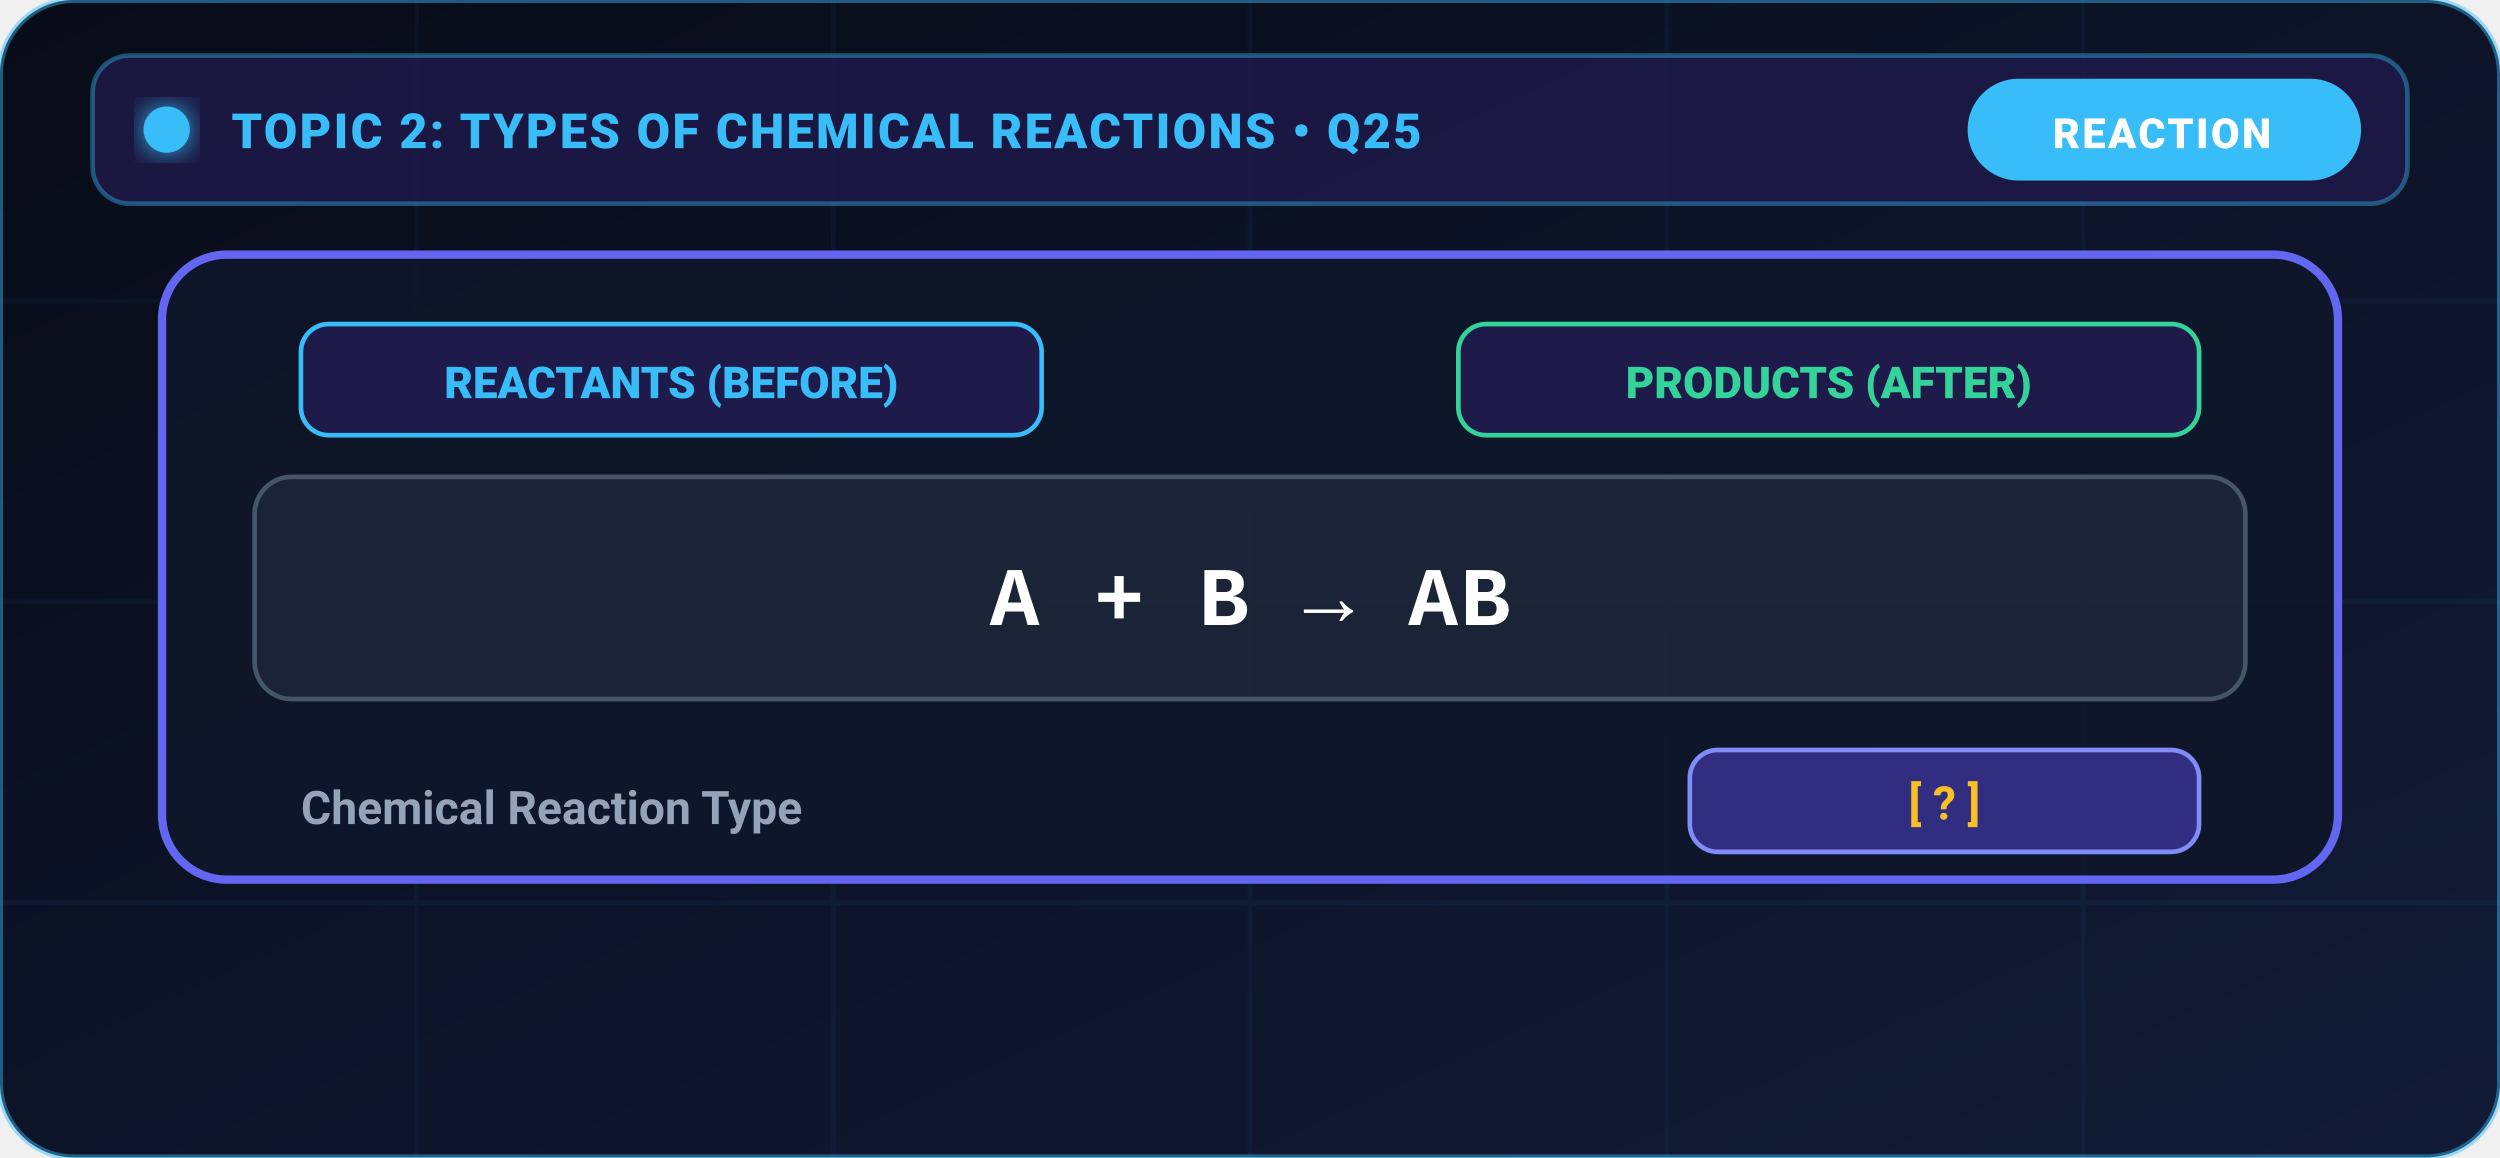
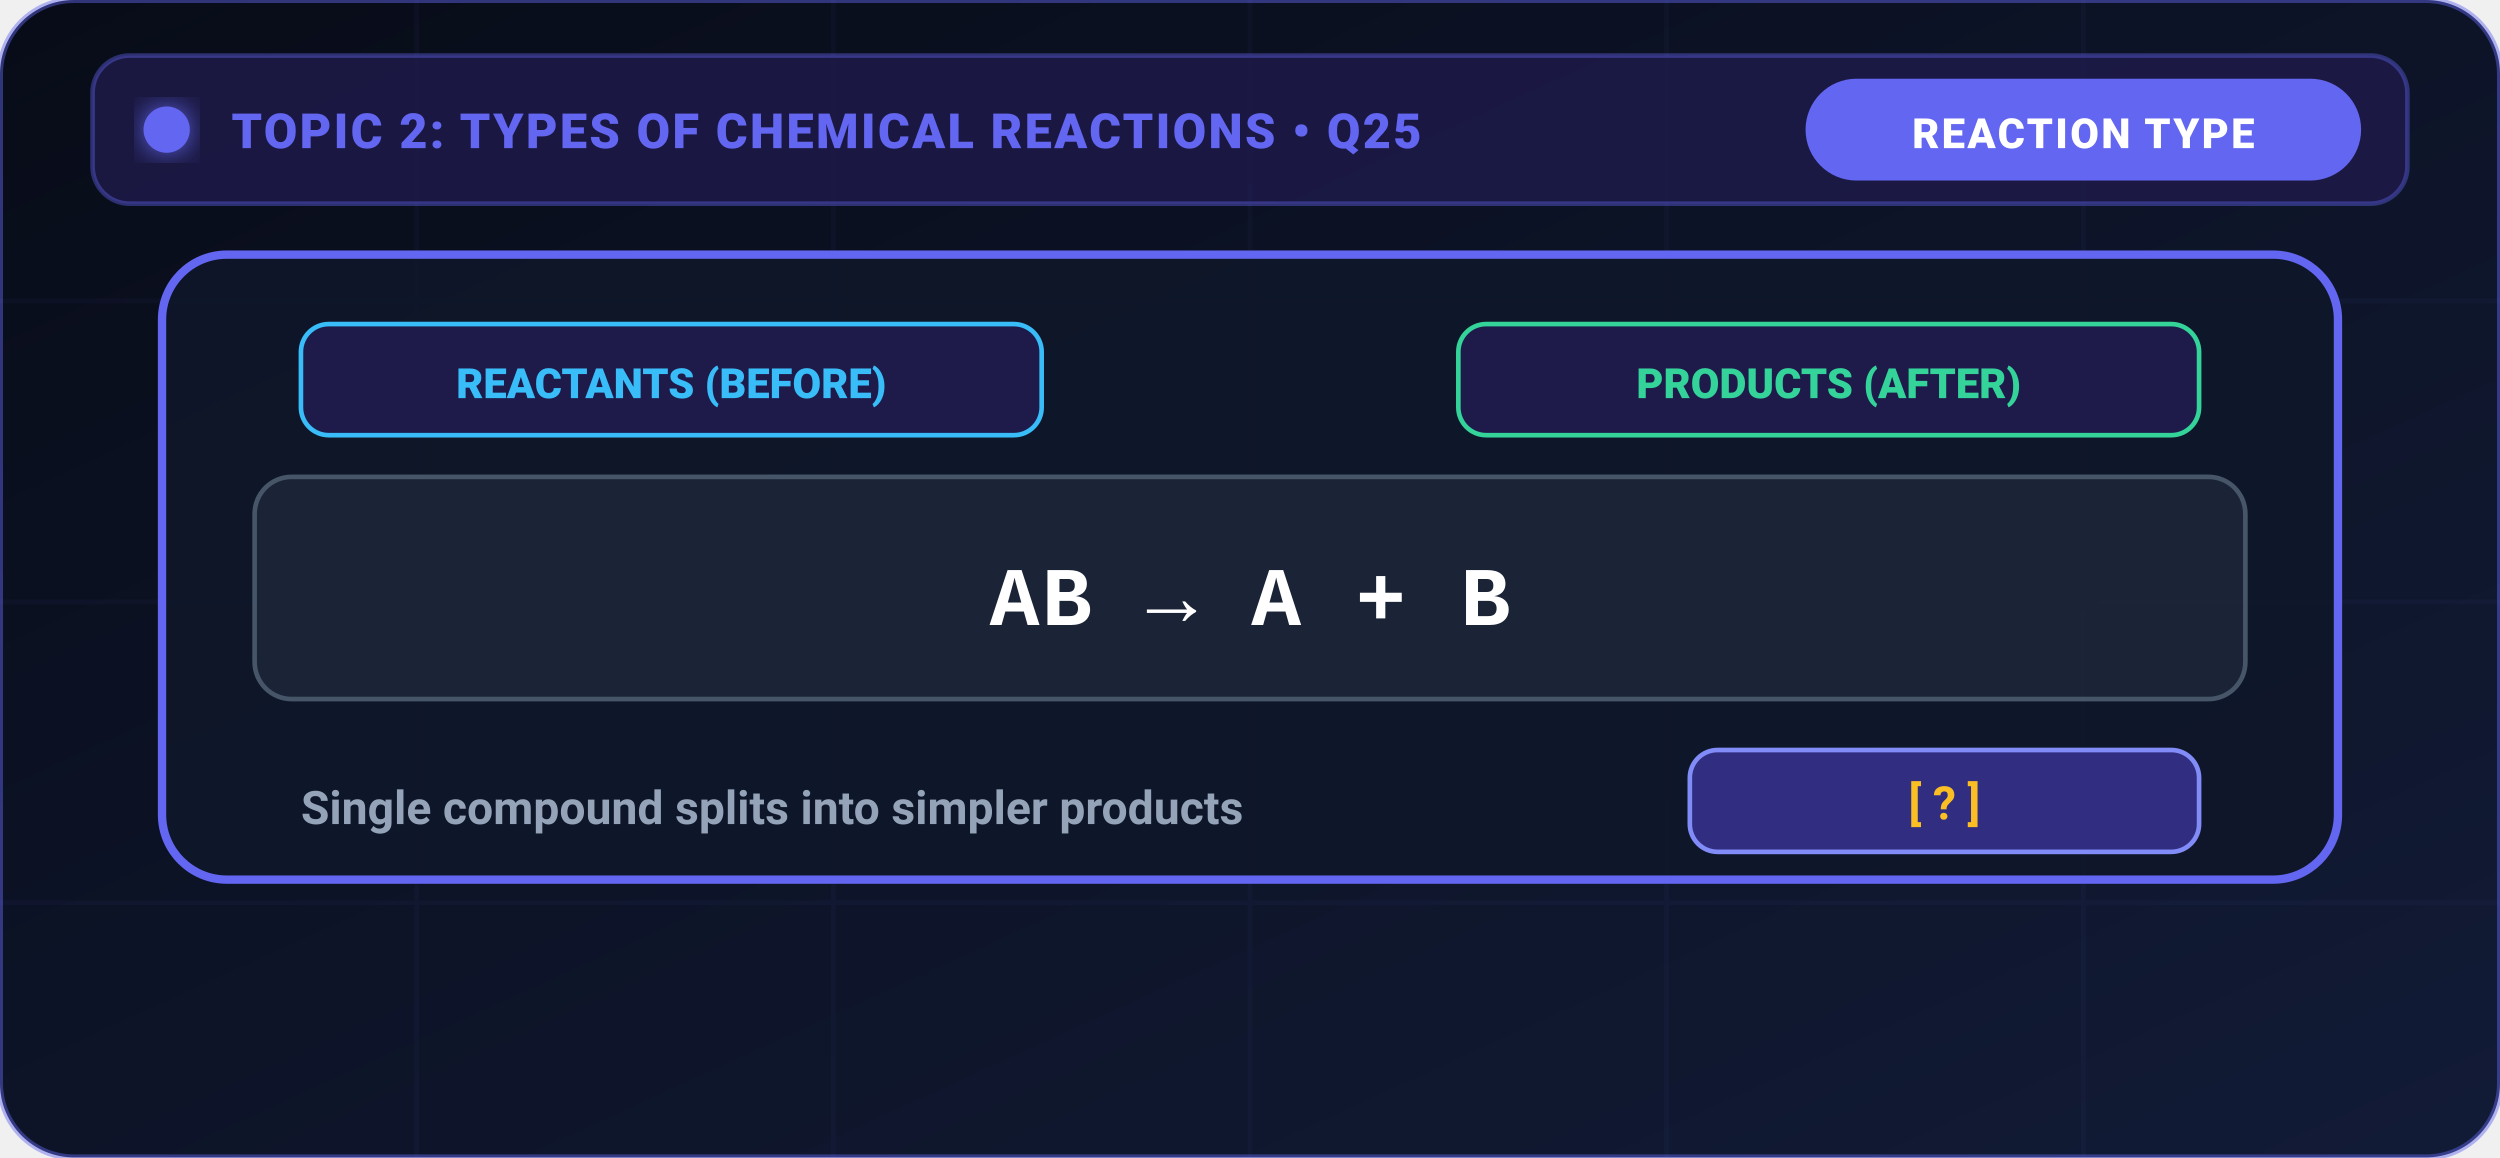
<svg xmlns="http://www.w3.org/2000/svg" viewBox="0 0 540 250" width="100%" height="100%">
  <defs>
    <linearGradient id="bg_t2_25" x1="0%" y1="0%" x2="100%" y2="100%">
      <stop offset="0%" stop-color="#080c18" />
      <stop offset="50%" stop-color="#0d1428" />
      <stop offset="100%" stop-color="#121b36" />
    </linearGradient>
    <filter id="glow_t2_25" x="-20%" y="-20%" width="140%" height="140%">
      <feGaussianBlur stdDeviation="3" result="blur" />
      <feComposite in="SourceGraphic" in2="blur" operator="over" />
    </filter>
  </defs>
-   <rect width="540" height="250" rx="16" fill="url(#bg_t2_25)" stroke="#38bdf8" stroke-width="1.3" stroke-opacity="0.45" />
-   <g opacity="0.04" stroke="#38bdf8" stroke-width="1">
+   <rect width="540" height="250" rx="16" fill="url(#bg_t2_25)" stroke="#6366f1" stroke-width="1.3" stroke-opacity="0.45" />
+   <g opacity="0.04" stroke="#6366f1" stroke-width="1">
    <line x1="90" y1="0" x2="90" y2="250" />
    <line x1="180" y1="0" x2="180" y2="250" />
    <line x1="270" y1="0" x2="270" y2="250" />
    <line x1="360" y1="0" x2="360" y2="250" />
    <line x1="450" y1="0" x2="450" y2="250" />
    <line x1="0" y1="65" x2="540" y2="65" />
    <line x1="0" y1="130" x2="540" y2="130" />
    <line x1="0" y1="195" x2="540" y2="195" />
  </g>
-   <rect x="20" y="12" width="500" height="32" rx="8" fill="#1e1b4b" fill-opacity="0.8" stroke="#38bdf8" stroke-width="1" stroke-opacity="0.4" />
-   <circle cx="36" cy="28" r="5" fill="#38bdf8" filter="url(#glow_t2_25)" />
-   <text x="50" y="32" fill="#38bdf8" font-family="'Segoe UI', Roboto, sans-serif" font-size="10.5" font-weight="900" letter-spacing="0.5">TOPIC 2: TYPES OF CHEMICAL REACTIONS • Q25</text>
-   <rect x="425" y="17" width="85" height="22" rx="11" fill="#38bdf8" />
-   <text x="467" y="32" fill="#ffffff" font-family="'Segoe UI', Roboto, sans-serif" font-size="9" font-weight="900" text-anchor="middle" letter-spacing="0.5">REACTION</text>
+   <rect x="20" y="12" width="500" height="32" rx="8" fill="#1e1b4b" fill-opacity="0.8" stroke="#6366f1" stroke-width="1" stroke-opacity="0.4" />
+   <circle cx="36" cy="28" r="5" fill="#6366f1" filter="url(#glow_t2_25)" />
+   <text x="50" y="32" fill="#6366f1" font-family="'Segoe UI', Roboto, sans-serif" font-size="10.5" font-weight="900" letter-spacing="0.5">TOPIC 2: TYPES OF CHEMICAL REACTIONS • Q25</text>
+   <rect x="390" y="17" width="120" height="22" rx="11" fill="#6366f1" />
+   <text x="450" y="32" fill="#ffffff" font-family="'Segoe UI', Roboto, sans-serif" font-size="9" font-weight="900" text-anchor="middle" letter-spacing="0.5">REACTION TYPE</text>
  <g transform="translate(35, 55)">
    <rect x="0" y="0" width="470" height="135" rx="14" fill="#0f172a" fill-opacity="0.9" stroke="#6366f1" stroke-width="1.8" />
    <rect x="30" y="15" width="160" height="24" rx="6" fill="#1e1b4b" stroke="#38bdf8" stroke-width="1" />
-     <text x="110" y="31" fill="#38bdf8" font-family="'Segoe UI', Roboto, sans-serif" font-size="9.5" font-weight="800" text-anchor="middle">REACTANTS (BEFORE)</text>
+     <text x="110" y="31" fill="#38bdf8" font-family="'Segoe UI', Roboto, sans-serif" font-size="9" font-weight="800" text-anchor="middle">REACTANTS (BEFORE)</text>
    <rect x="280" y="15" width="160" height="24" rx="6" fill="#1e1b4b" stroke="#34d399" stroke-width="1" />
-     <text x="360" y="31" fill="#34d399" font-family="'Segoe UI', Roboto, sans-serif" font-size="9.5" font-weight="800" text-anchor="middle">PRODUCTS (AFTER)</text>
+     <text x="360" y="31" fill="#34d399" font-family="'Segoe UI', Roboto, sans-serif" font-size="9" font-weight="800" text-anchor="middle">PRODUCTS (AFTER)</text>
    <rect x="20" y="48" width="430" height="48" rx="8" fill="#1e293b" fill-opacity="0.8" stroke="#475569" stroke-width="1" />
    <text x="235" y="80" fill="#ffffff" font-family="'Consolas', 'Courier New', monospace" font-size="18" font-weight="900" text-anchor="middle" letter-spacing="0.5">
-         A + B  →  AB
+         AB  →  A + B
      </text>
    <g transform="translate(30, 105)">
-       <text x="0" y="18" fill="#94a3b8" font-family="'Segoe UI', Roboto, sans-serif" font-size="10" font-weight="600">Chemical Reaction Type</text>
+       <text x="0" y="18" fill="#94a3b8" font-family="'Segoe UI', Roboto, sans-serif" font-size="10" font-weight="600">Single compound splits into simpler products</text>
      <rect x="300" y="2" width="110" height="22" rx="6" fill="#312e81" stroke="#818cf8" stroke-width="1" />
      <text x="355" y="17" fill="#fbbf24" font-family="'Segoe UI', Roboto, sans-serif" font-size="10" font-weight="bold" text-anchor="middle">[ ? ]</text>
    </g>
  </g>
</svg>
